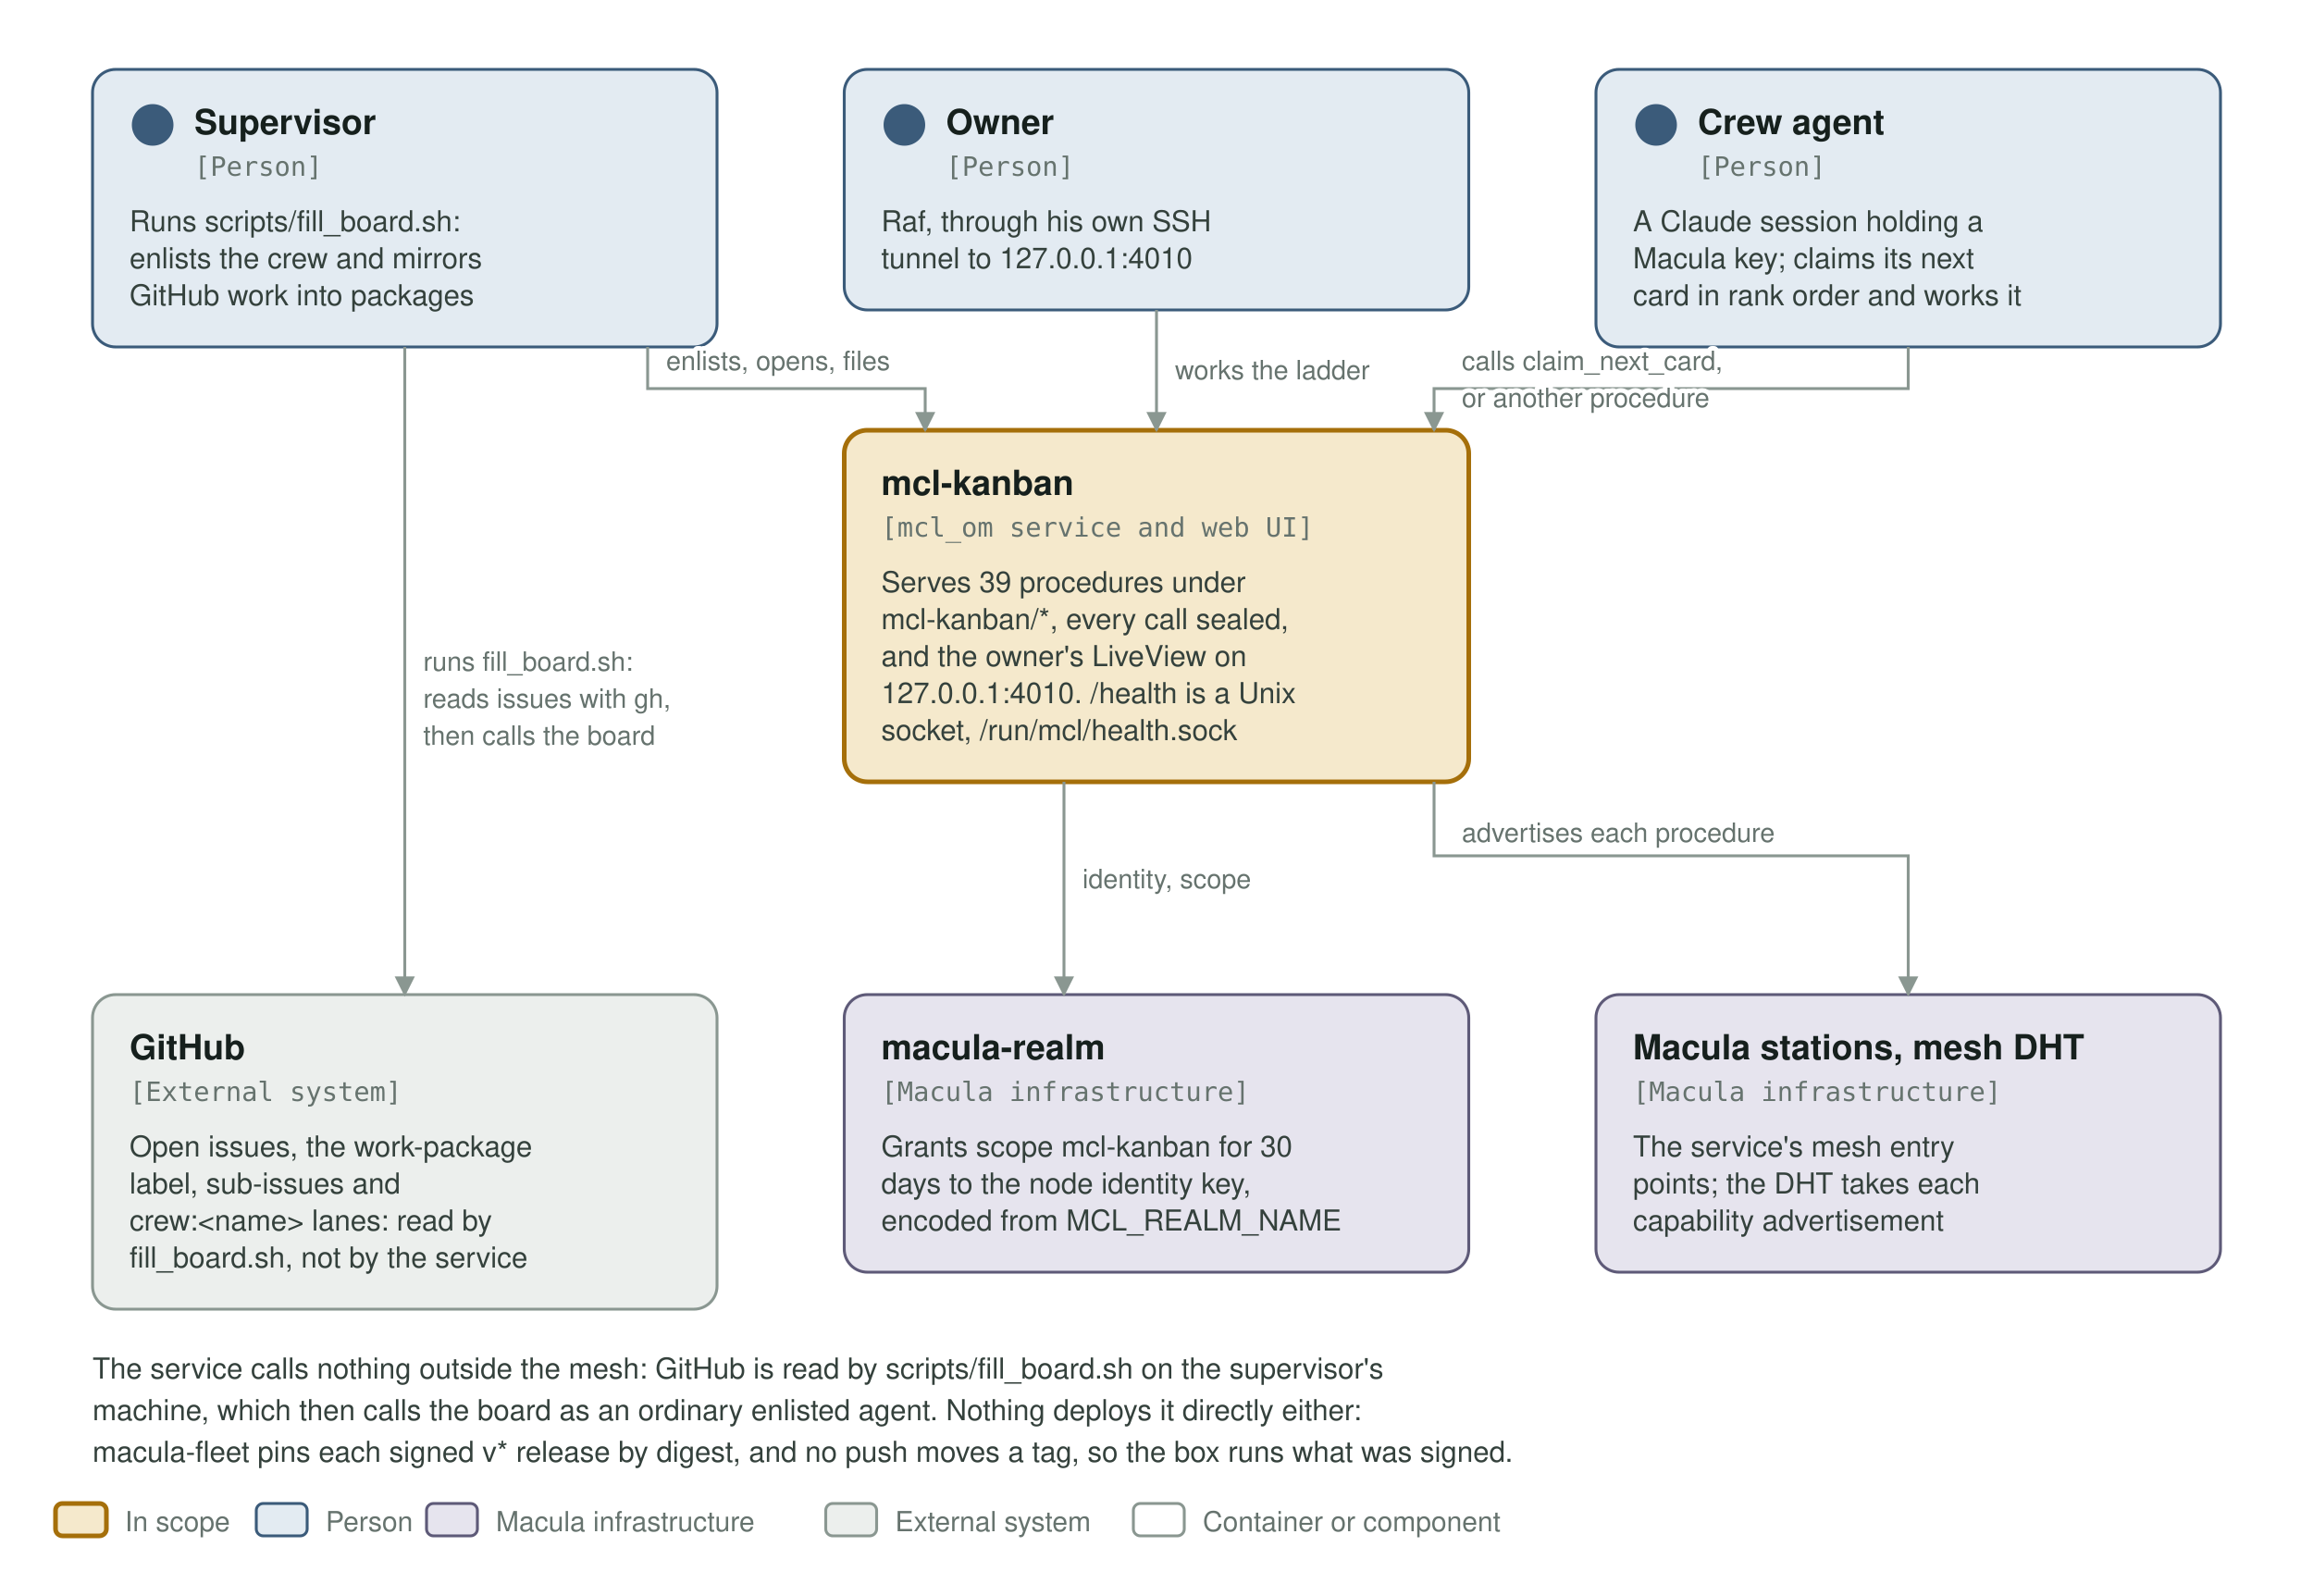
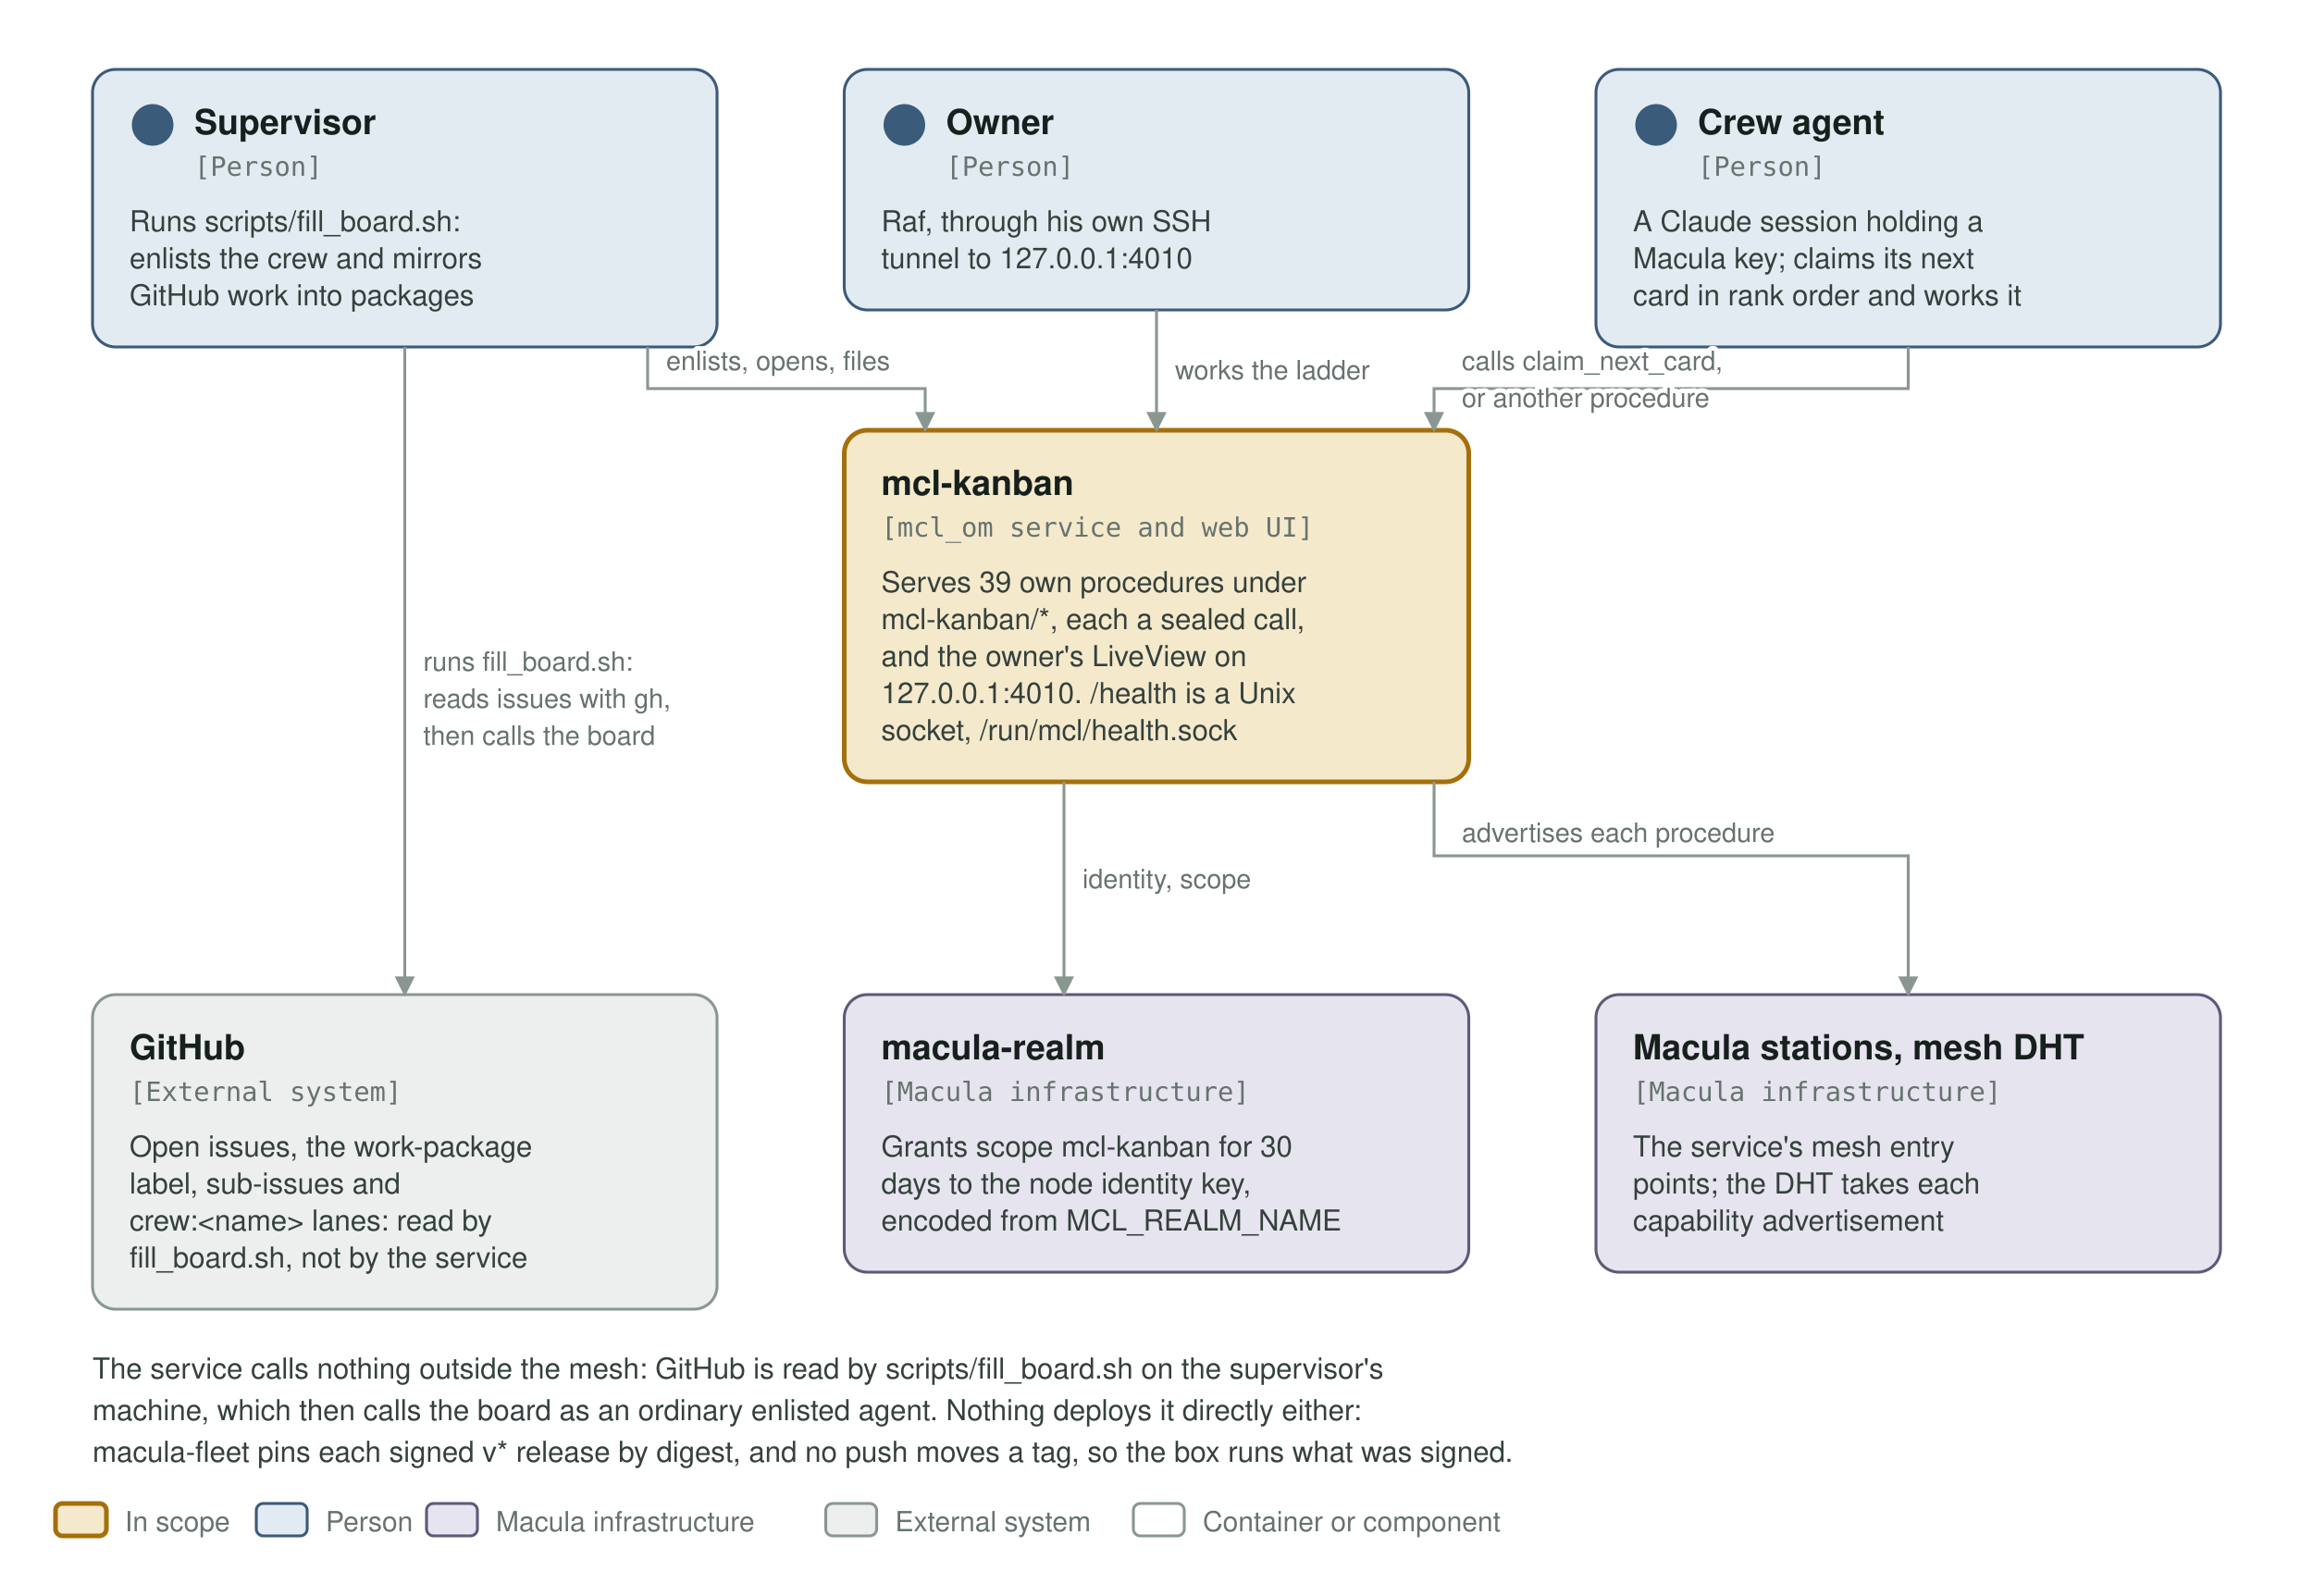
<svg xmlns="http://www.w3.org/2000/svg" viewBox="0 0 1000 690" role="img" aria-label="mcl-kanban system context">
  <style>
.t-name { font-family: "Atkinson Hyperlegible", "Segoe UI", system-ui, -apple-system, Helvetica, Arial, sans-serif; font-size: 15px; font-weight: 700; }
.t-desc { font-family: "Atkinson Hyperlegible", "Segoe UI", system-ui, -apple-system, Helvetica, Arial, sans-serif; font-size: 12.5px; }
.t-rel { font-family: "Atkinson Hyperlegible", "Segoe UI", system-ui, -apple-system, Helvetica, Arial, sans-serif; font-size: 11.5px; paint-order: stroke; stroke-width: 4px; stroke-linejoin: round; }
.t-code { font-family: "JetBrains Mono", ui-monospace, Menlo, Consolas, monospace; font-size: 13px; font-weight: 600; }
.t-type { font-family: "JetBrains Mono", ui-monospace, Menlo, Consolas, monospace; font-size: 11.5px; }
.t-bound { font-family: "JetBrains Mono", ui-monospace, Menlo, Consolas, monospace; font-size: 12px; font-weight: 600; }
.t-leg { font-family: "Atkinson Hyperlegible", "Segoe UI", system-ui, -apple-system, Helvetica, Arial, sans-serif; font-size: 12px; }
.edge { fill: none; stroke-width: 1.25; }
.edge-later { fill: none; stroke-width: 1.25; stroke-dasharray: 5 4; }
.bg { fill: #FFFFFF; }
.b-sys { fill: #F5E9CC; stroke: #A56F0A; stroke-width: 2; }
.b-per { fill: #E3EBF2; stroke: #3B5B7A; stroke-width: 1.25; }
.b-mac { fill: #E6E4EE; stroke: #5E5A78; stroke-width: 1.25; }
.b-ext { fill: #ECEFED; stroke: #8A9791; stroke-width: 1.25; }
.b-cmp { fill: #FFFFFF; stroke: #8A9791; stroke-width: 1.25; }
.b-later { fill: none; stroke: #8A9791; stroke-width: 1.25; stroke-dasharray: 5 4; }
.bound { fill: none; stroke: #B3BDB8; stroke-width: 1; }
.head { fill: #3B5B7A; }
.t-name, .t-code { fill: #16201D; }
.t-type, .t-bound, .t-leg { fill: #66736E; }
.t-desc { fill: #34413C; }
.t-rel { fill: #66736E; stroke: #FFFFFF; }
.edge, .edge-later { stroke: #8A9791; }
.arrowhead { fill: #8A9791; }
@media (prefers-color-scheme: dark) {
.bg { fill: #171F1C; }
.b-sys { fill: #3A2E13; stroke: #E3AA3C; }
.b-per { fill: #1D2A36; stroke: #8EB4D8; }
.b-mac { fill: #26243A; stroke: #A9A4C8; }
.b-ext { fill: #1C2421; stroke: #7D8B85; }
.b-cmp { fill: #171F1C; stroke: #7D8B85; }
.b-later { stroke: #7D8B85; }
.bound { stroke: #4A5752; }
.head { fill: #8EB4D8; }
.t-name, .t-code { fill: #E6ECE9; }
.t-type, .t-bound, .t-leg { fill: #93A09A; }
.t-desc { fill: #C3CDC8; }
.t-rel { fill: #93A09A; stroke: #171F1C; }
.edge, .edge-later { stroke: #7D8B85; }
.arrowhead { fill: #7D8B85; }
}
</style>
  <defs>
    <marker id="a" viewBox="0 0 10 10" refX="9" refY="5" markerWidth="7" markerHeight="7" orient="auto-start-reverse">
      <path class="arrowhead" d="M0 0L10 5L0 10z" />
    </marker>
  </defs>
  <rect class="bg" x="0" y="0" width="1000" height="690" />
  <rect class="b-per" x="40" y="30" width="270" height="120" rx="10" />
  <circle class="head" cx="66" cy="54" r="9" />
  <text class="t-name" x="84" y="58">Supervisor</text>
  <text class="t-type" x="84" y="76">[Person]</text>
  <text class="t-desc" x="56" y="100">Runs scripts/fill_board.sh:</text>
  <text class="t-desc" x="56" y="116">enlists the crew and mirrors</text>
  <text class="t-desc" x="56" y="132">GitHub work into packages</text>
  <rect class="b-per" x="365" y="30" width="270" height="104" rx="10" />
  <circle class="head" cx="391" cy="54" r="9" />
  <text class="t-name" x="409" y="58">Owner</text>
  <text class="t-type" x="409" y="76">[Person]</text>
  <text class="t-desc" x="381" y="100">Raf, through his own SSH</text>
  <text class="t-desc" x="381" y="116">tunnel to 127.0.0.1:4010</text>
  <rect class="b-per" x="690" y="30" width="270" height="120" rx="10" />
  <circle class="head" cx="716" cy="54" r="9" />
  <text class="t-name" x="734" y="58">Crew agent</text>
  <text class="t-type" x="734" y="76">[Person]</text>
  <text class="t-desc" x="706" y="100">A Claude session holding a</text>
  <text class="t-desc" x="706" y="116">Macula key; claims its next</text>
  <text class="t-desc" x="706" y="132">card in rank order and works it</text>
  <rect class="b-sys" x="365" y="186" width="270" height="152" rx="10" />
  <text class="t-name" x="381" y="214">mcl-kanban</text>
  <text class="t-type" x="381" y="232">[mcl_om service and web UI]</text>
-   <text class="t-desc" x="381" y="256">Serves 39 procedures under</text>
-   <text class="t-desc" x="381" y="272">mcl-kanban/*, every call sealed,</text>
+   <text class="t-desc" x="381" y="256">Serves 39 own procedures under</text>
+   <text class="t-desc" x="381" y="272">mcl-kanban/*, each a sealed call,</text>
  <text class="t-desc" x="381" y="288">and the owner's LiveView on</text>
  <text class="t-desc" x="381" y="304">127.0.0.1:4010. /health is a Unix</text>
  <text class="t-desc" x="381" y="320">socket, /run/mcl/health.sock</text>
  <rect class="b-ext" x="40" y="430" width="270" height="136" rx="10" />
  <text class="t-name" x="56" y="458">GitHub</text>
  <text class="t-type" x="56" y="476">[External system]</text>
  <text class="t-desc" x="56" y="500">Open issues, the work-package</text>
  <text class="t-desc" x="56" y="516">label, sub-issues and</text>
  <text class="t-desc" x="56" y="532">crew:&lt;name&gt; lanes: read by</text>
  <text class="t-desc" x="56" y="548">fill_board.sh, not by the service</text>
  <rect class="b-mac" x="365" y="430" width="270" height="120" rx="10" />
  <text class="t-name" x="381" y="458">macula-realm</text>
  <text class="t-type" x="381" y="476">[Macula infrastructure]</text>
  <text class="t-desc" x="381" y="500">Grants scope mcl-kanban for 30</text>
  <text class="t-desc" x="381" y="516">days to the node identity key,</text>
  <text class="t-desc" x="381" y="532">encoded from MCL_REALM_NAME</text>
  <rect class="b-mac" x="690" y="430" width="270" height="120" rx="10" />
  <text class="t-name" x="706" y="458">Macula stations, mesh DHT</text>
  <text class="t-type" x="706" y="476">[Macula infrastructure]</text>
  <text class="t-desc" x="706" y="500">The service's mesh entry</text>
  <text class="t-desc" x="706" y="516">points; the DHT takes each</text>
  <text class="t-desc" x="706" y="532">capability advertisement</text>
  <path class="edge" d="M175 150V430" marker-end="url(#a)" />
  <text class="t-rel" x="183" y="290">runs fill_board.sh:</text>
  <text class="t-rel" x="183" y="306">reads issues with gh,</text>
  <text class="t-rel" x="183" y="322">then calls the board</text>
  <path class="edge" d="M280 150V168H400V186" marker-end="url(#a)" />
  <text class="t-rel" x="288" y="160">enlists, opens, files</text>
  <path class="edge" d="M500 134V186" marker-end="url(#a)" />
  <text class="t-rel" x="508" y="164">works the ladder</text>
  <path class="edge" d="M825 150V168H620V186" marker-end="url(#a)" />
  <text class="t-rel" x="632" y="160">calls claim_next_card,</text>
  <text class="t-rel" x="632" y="176">or another procedure</text>
  <path class="edge" d="M460 338V430" marker-end="url(#a)" />
  <text class="t-rel" x="468" y="384">identity, scope</text>
  <path class="edge" d="M620 338V370H825V430" marker-end="url(#a)" />
  <text class="t-rel" x="632" y="364">advertises each procedure</text>
  <text class="t-desc" x="40" y="596">The service calls nothing outside the mesh: GitHub is read by scripts/fill_board.sh on the supervisor's</text>
  <text class="t-desc" x="40" y="614">machine, which then calls the board as an ordinary enlisted agent. Nothing deploys it directly either:</text>
  <text class="t-desc" x="40" y="632">macula-fleet pins each signed v* release by digest, and no push moves a tag, so the box runs what was signed.</text>
  <rect class="b-sys" x="24" y="650" width="22" height="14" rx="3" />
  <text class="t-leg" x="54" y="662">In scope</text>
  <rect class="b-per" x="110.8" y="650" width="22" height="14" rx="3" />
  <text class="t-leg" x="140.8" y="662">Person</text>
  <rect class="b-mac" x="184.4" y="650" width="22" height="14" rx="3" />
  <text class="t-leg" x="214.4" y="662">Macula infrastructure</text>
  <rect class="b-ext" x="357.0" y="650" width="22" height="14" rx="3" />
  <text class="t-leg" x="387.0" y="662">External system</text>
  <rect class="b-cmp" x="490.0" y="650" width="22" height="14" rx="3" />
  <text class="t-leg" x="520.0" y="662">Container or component</text>
</svg>
